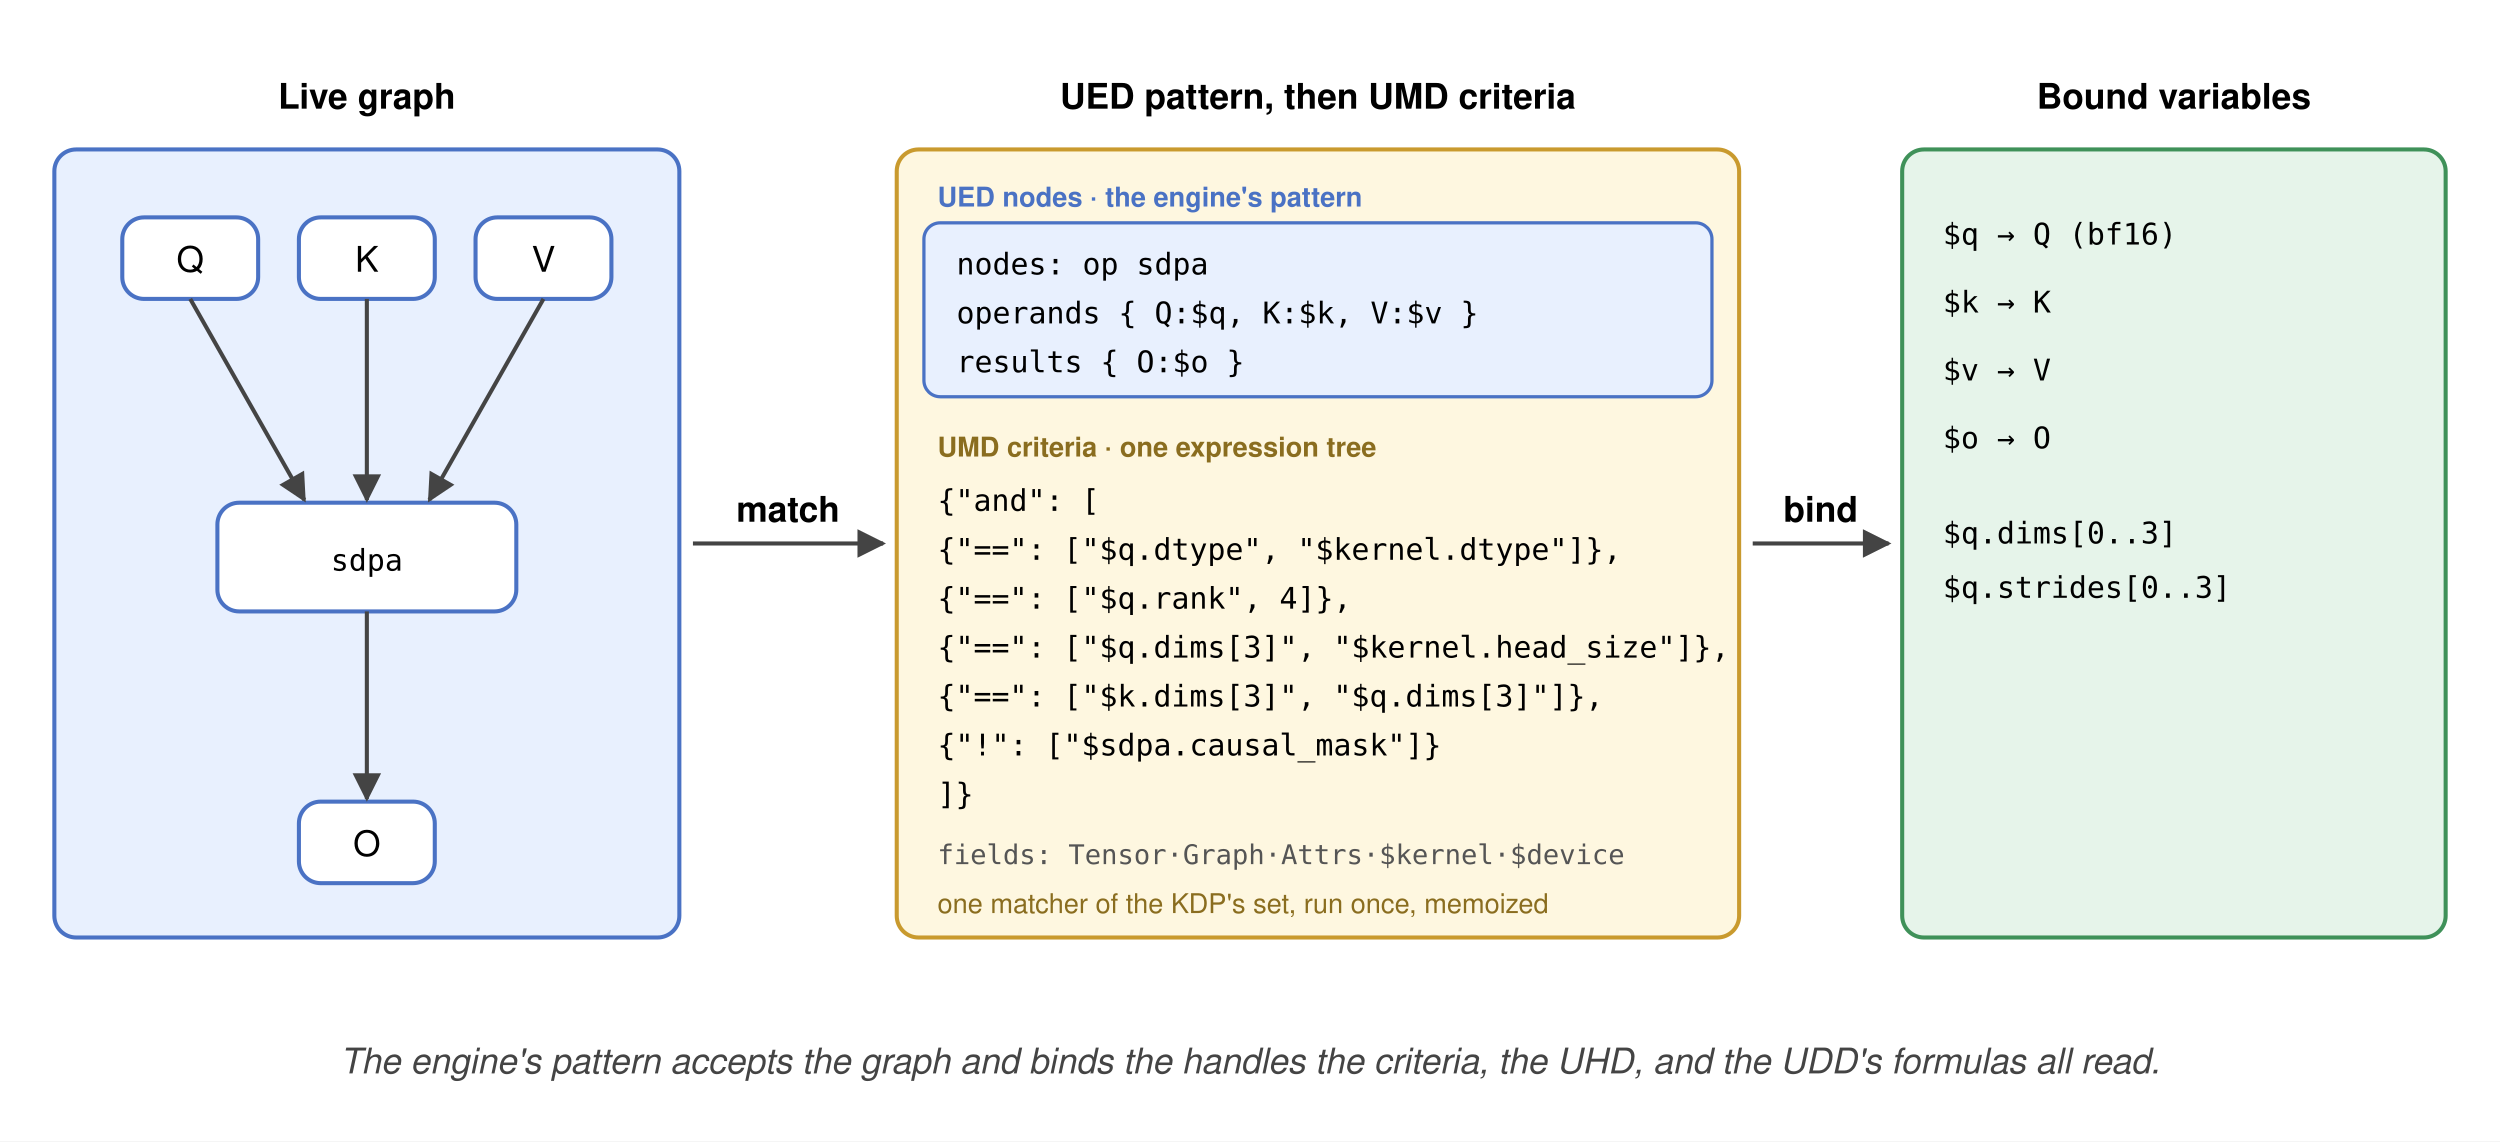
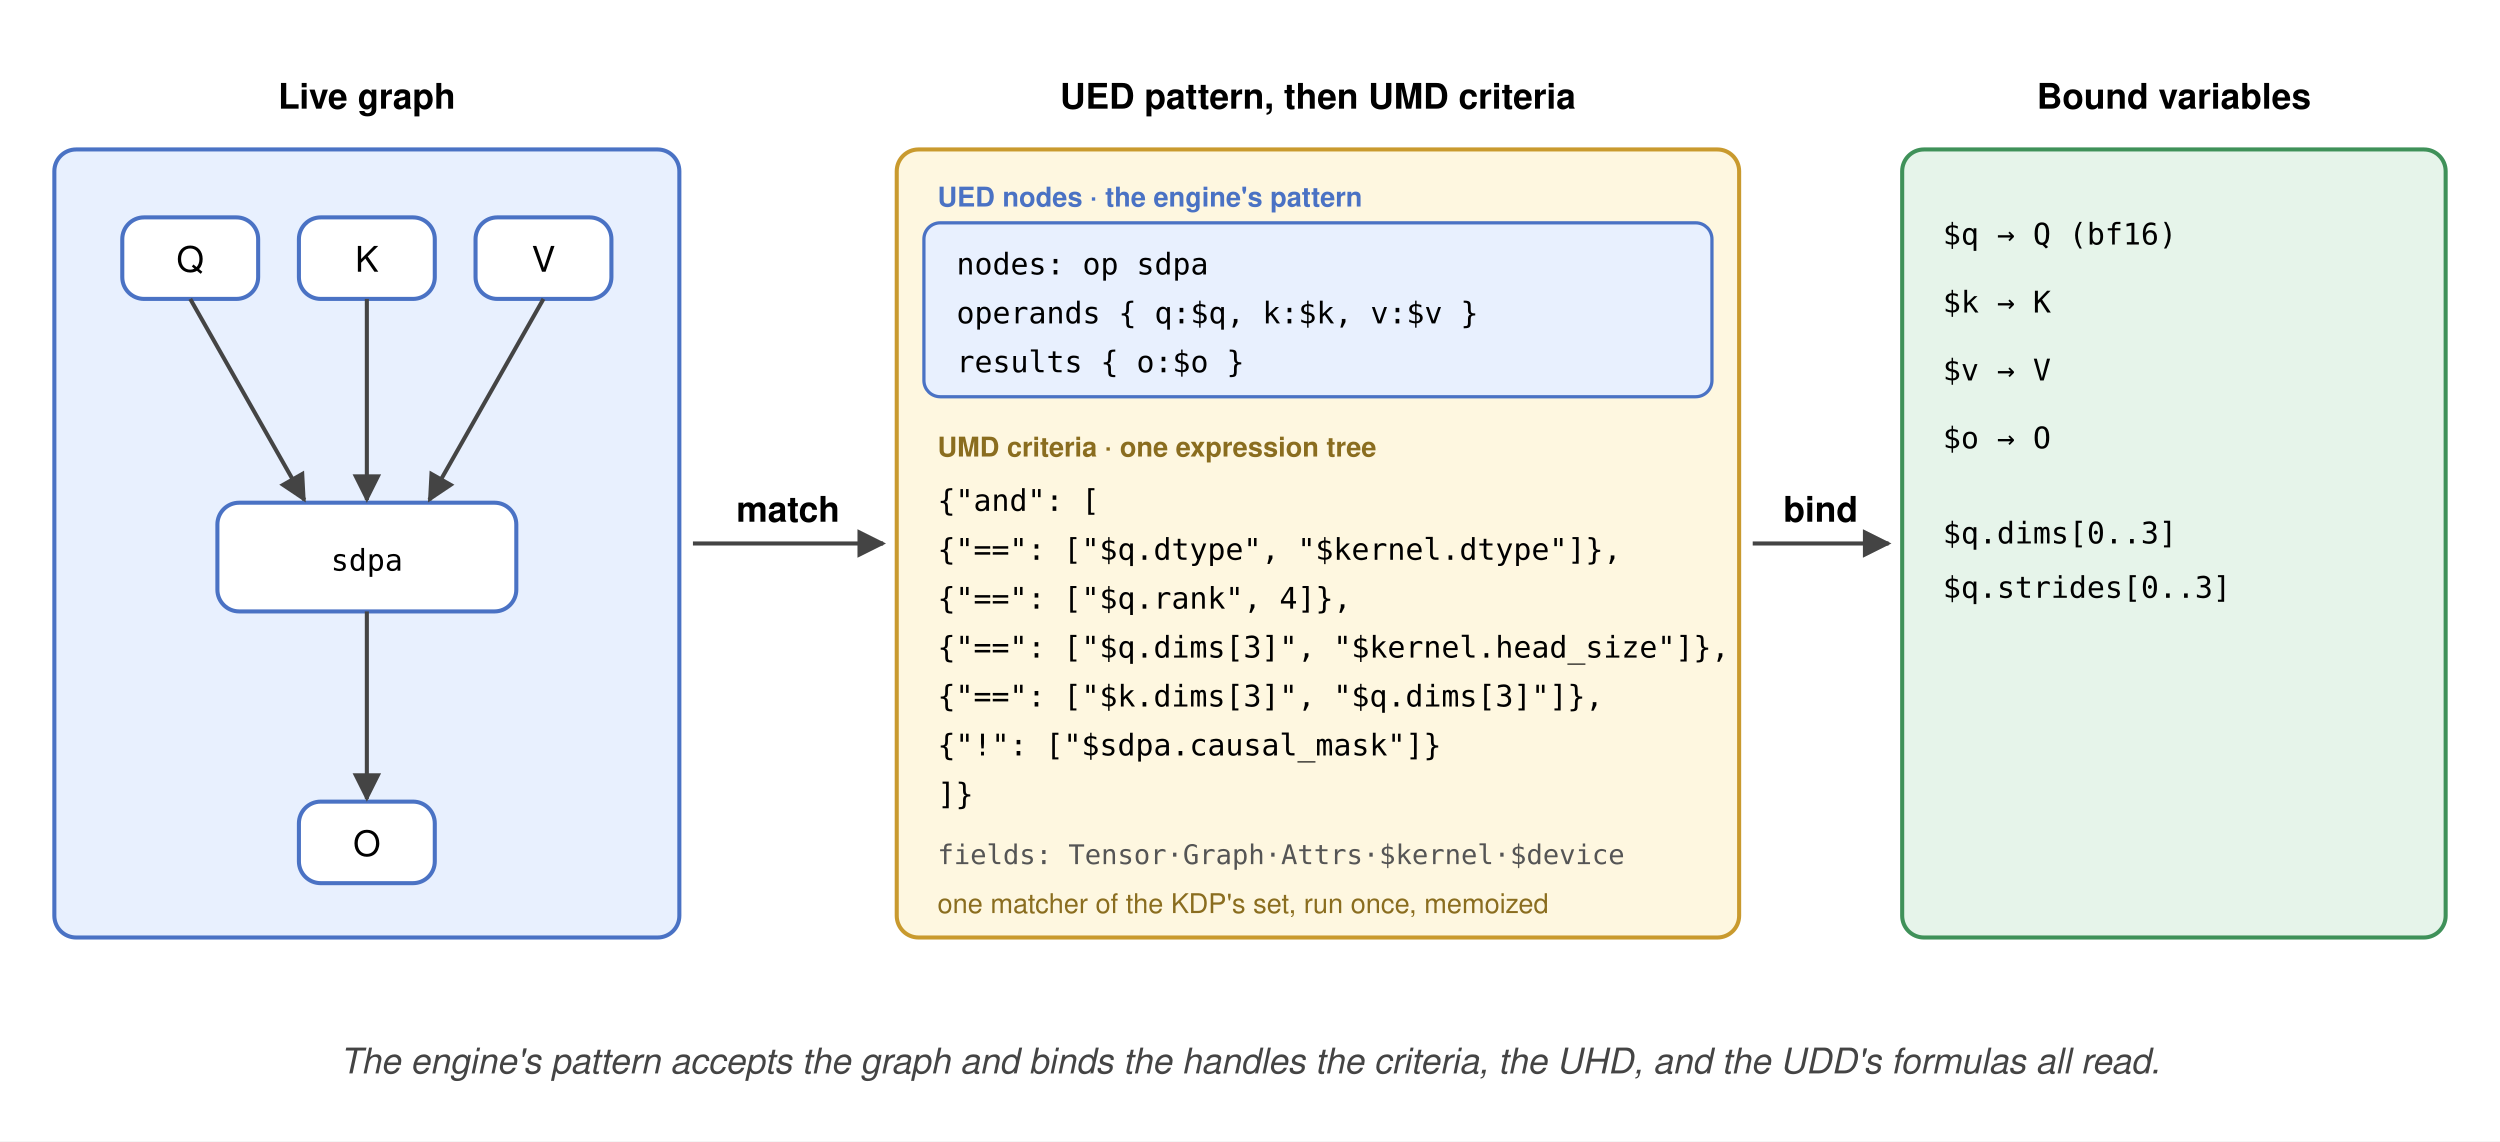
<svg xmlns="http://www.w3.org/2000/svg" viewBox="0 0 920 420" width="920" height="420" font-family="'Segoe UI', Helvetica, Arial, sans-serif" font-size="13">
  <rect x="0" y="0" width="100%" height="100%" fill="#ffffff" />
  <defs>
    <marker id="arrowCM" viewBox="0 0 10 10" refX="9" refY="5" markerWidth="7" markerHeight="7" orient="auto-start-reverse">
      <path d="M0 0 L10 5 L0 10 z" fill="#444" />
    </marker>
  </defs>
  <text x="135" y="40" text-anchor="middle" font-weight="600">Live graph</text>
  <text x="485" y="40" text-anchor="middle" font-weight="600">UED pattern, then UMD criteria</text>
  <text x="800" y="40" text-anchor="middle" font-weight="600">Bound variables</text>
  <rect x="20" y="55" width="230" height="290" rx="8" fill="#e8f0fe" stroke="#4a72c4" stroke-width="1.5" />
  <rect x="45" y="80" width="50" height="30" rx="8" fill="#ffffff" stroke="#4a72c4" stroke-width="1.5" />
  <text x="70" y="100" text-anchor="middle">Q</text>
  <rect x="110" y="80" width="50" height="30" rx="8" fill="#ffffff" stroke="#4a72c4" stroke-width="1.5" />
  <text x="135" y="100" text-anchor="middle">K</text>
  <rect x="175" y="80" width="50" height="30" rx="8" fill="#ffffff" stroke="#4a72c4" stroke-width="1.5" />
  <text x="200" y="100" text-anchor="middle">V</text>
  <rect x="80" y="185" width="110" height="40" rx="8" fill="#ffffff" stroke="#4a72c4" stroke-width="1.5" />
  <text x="135" y="210" text-anchor="middle" font-family="Consolas, monospace" font-size="11">sdpa</text>
  <rect x="110" y="295" width="50" height="30" rx="8" fill="#ffffff" stroke="#4a72c4" stroke-width="1.5" />
  <text x="135" y="315" text-anchor="middle">O</text>
  <line x1="70" y1="110" x2="112" y2="184" stroke="#444" stroke-width="1.5" marker-end="url(#arrowCM)" />
  <line x1="135" y1="110" x2="135" y2="184" stroke="#444" stroke-width="1.5" marker-end="url(#arrowCM)" />
  <line x1="200" y1="110" x2="158" y2="184" stroke="#444" stroke-width="1.5" marker-end="url(#arrowCM)" />
  <line x1="135" y1="225" x2="135" y2="294" stroke="#444" stroke-width="1.5" marker-end="url(#arrowCM)" />
  <line x1="255" y1="200" x2="325" y2="200" stroke="#444" stroke-width="1.5" marker-end="url(#arrowCM)" />
  <text x="290" y="192" text-anchor="middle" font-weight="600">match</text>
  <rect x="330" y="55" width="310" height="290" rx="8" fill="#fef7e0" stroke="#c99a2e" stroke-width="1.5" />
  <text x="345" y="76" font-size="10" fill="#4a72c4" font-weight="600">UED nodes · the engine's pattern</text>
  <rect x="340" y="82" width="290" height="64" rx="6" fill="#e8f0fe" stroke="#4a72c4" stroke-width="1.2" />
  <text x="352" y="101" font-family="Consolas, monospace" font-size="11">nodes:  op sdpa</text>
-   <text x="352" y="119" font-family="Consolas, monospace" font-size="11">  operands { Q:$q, K:$k, V:$v }</text>
-   <text x="352" y="137" font-family="Consolas, monospace" font-size="11">  results  { O:$o }</text>
+   <text x="352" y="119" font-family="Consolas, monospace" font-size="11">  operands { q:$q, k:$k, v:$v }</text>
+   <text x="352" y="137" font-family="Consolas, monospace" font-size="11">  results  { o:$o }</text>
  <text x="345" y="168" font-size="10" fill="#8a6d1f" font-weight="600">UMD criteria · one expression tree</text>
  <text x="345" y="188" font-family="Consolas, monospace" font-size="11">{"and": [</text>
  <text x="345" y="206" font-family="Consolas, monospace" font-size="11">  {"==": ["$q.dtype", "$kernel.dtype"]},</text>
  <text x="345" y="224" font-family="Consolas, monospace" font-size="11">  {"==": ["$q.rank", 4]},</text>
  <text x="345" y="242" font-family="Consolas, monospace" font-size="11">  {"==": ["$q.dims[3]", "$kernel.head_size"]},</text>
  <text x="345" y="260" font-family="Consolas, monospace" font-size="11">  {"==": ["$k.dims[3]", "$q.dims[3]"]},</text>
  <text x="345" y="278" font-family="Consolas, monospace" font-size="11">  {"!": ["$sdpa.causal_mask"]}</text>
  <text x="345" y="296" font-family="Consolas, monospace" font-size="11">]}</text>
  <text x="345" y="318" font-family="Consolas, monospace" font-size="10" fill="#555">fields: Tensor·Graph·Attrs·$kernel·$device</text>
  <text x="345" y="336" font-size="10" fill="#8a6d1f">one matcher of the KDP's set, run once, memoized</text>
  <line x1="645" y1="200" x2="695" y2="200" stroke="#444" stroke-width="1.5" marker-end="url(#arrowCM)" />
  <text x="670" y="192" text-anchor="middle" font-weight="600">bind</text>
  <rect x="700" y="55" width="200" height="290" rx="8" fill="#e6f4ea" stroke="#3f9159" stroke-width="1.5" />
  <text x="715" y="90" font-family="Consolas, monospace" font-size="11">$q → Q  (bf16)</text>
  <text x="715" y="115" font-family="Consolas, monospace" font-size="11">$k → K</text>
  <text x="715" y="140" font-family="Consolas, monospace" font-size="11">$v → V</text>
  <text x="715" y="165" font-family="Consolas, monospace" font-size="11">$o → O</text>
  <text x="715" y="200" font-family="Consolas, monospace" font-size="11">$q.dims[0..3]</text>
  <text x="715" y="220" font-family="Consolas, monospace" font-size="11">$q.strides[0..3]</text>
  <text x="460" y="395" text-anchor="middle" font-style="italic" fill="#444">The engine's pattern accepts the graph and binds the handles the criteria, the UHD, and the UDD's formulas all read.</text>
</svg>
